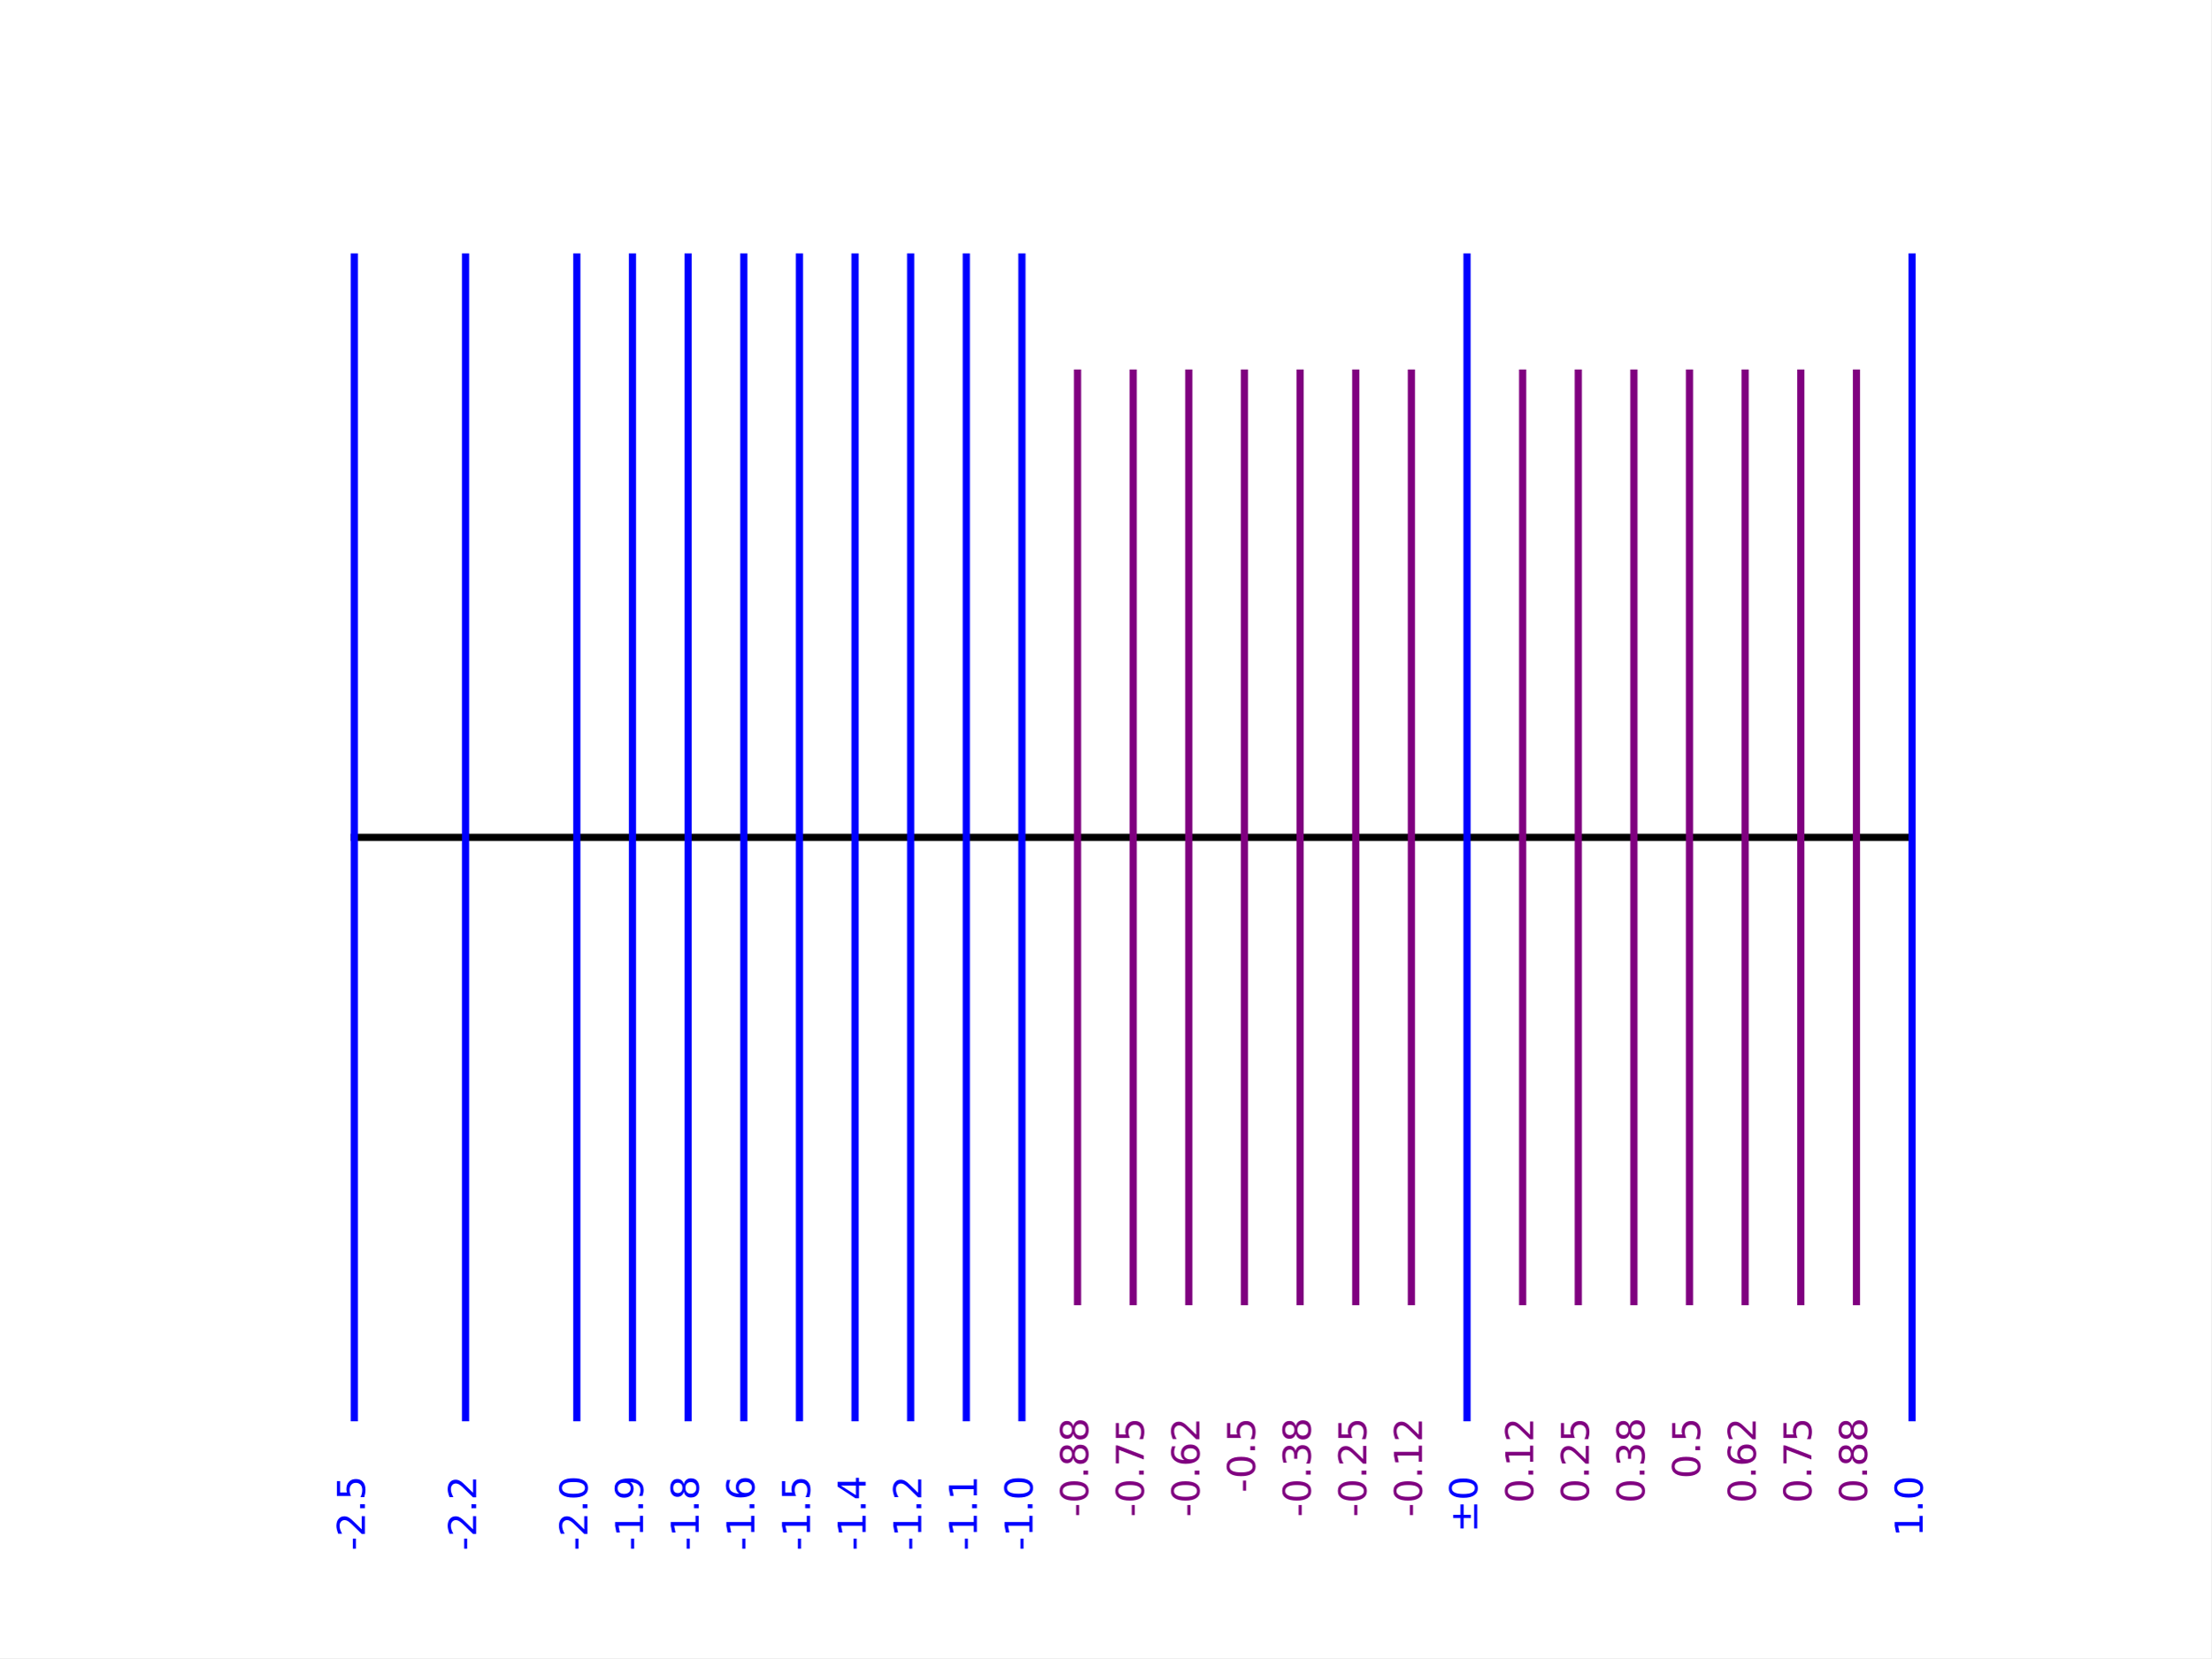
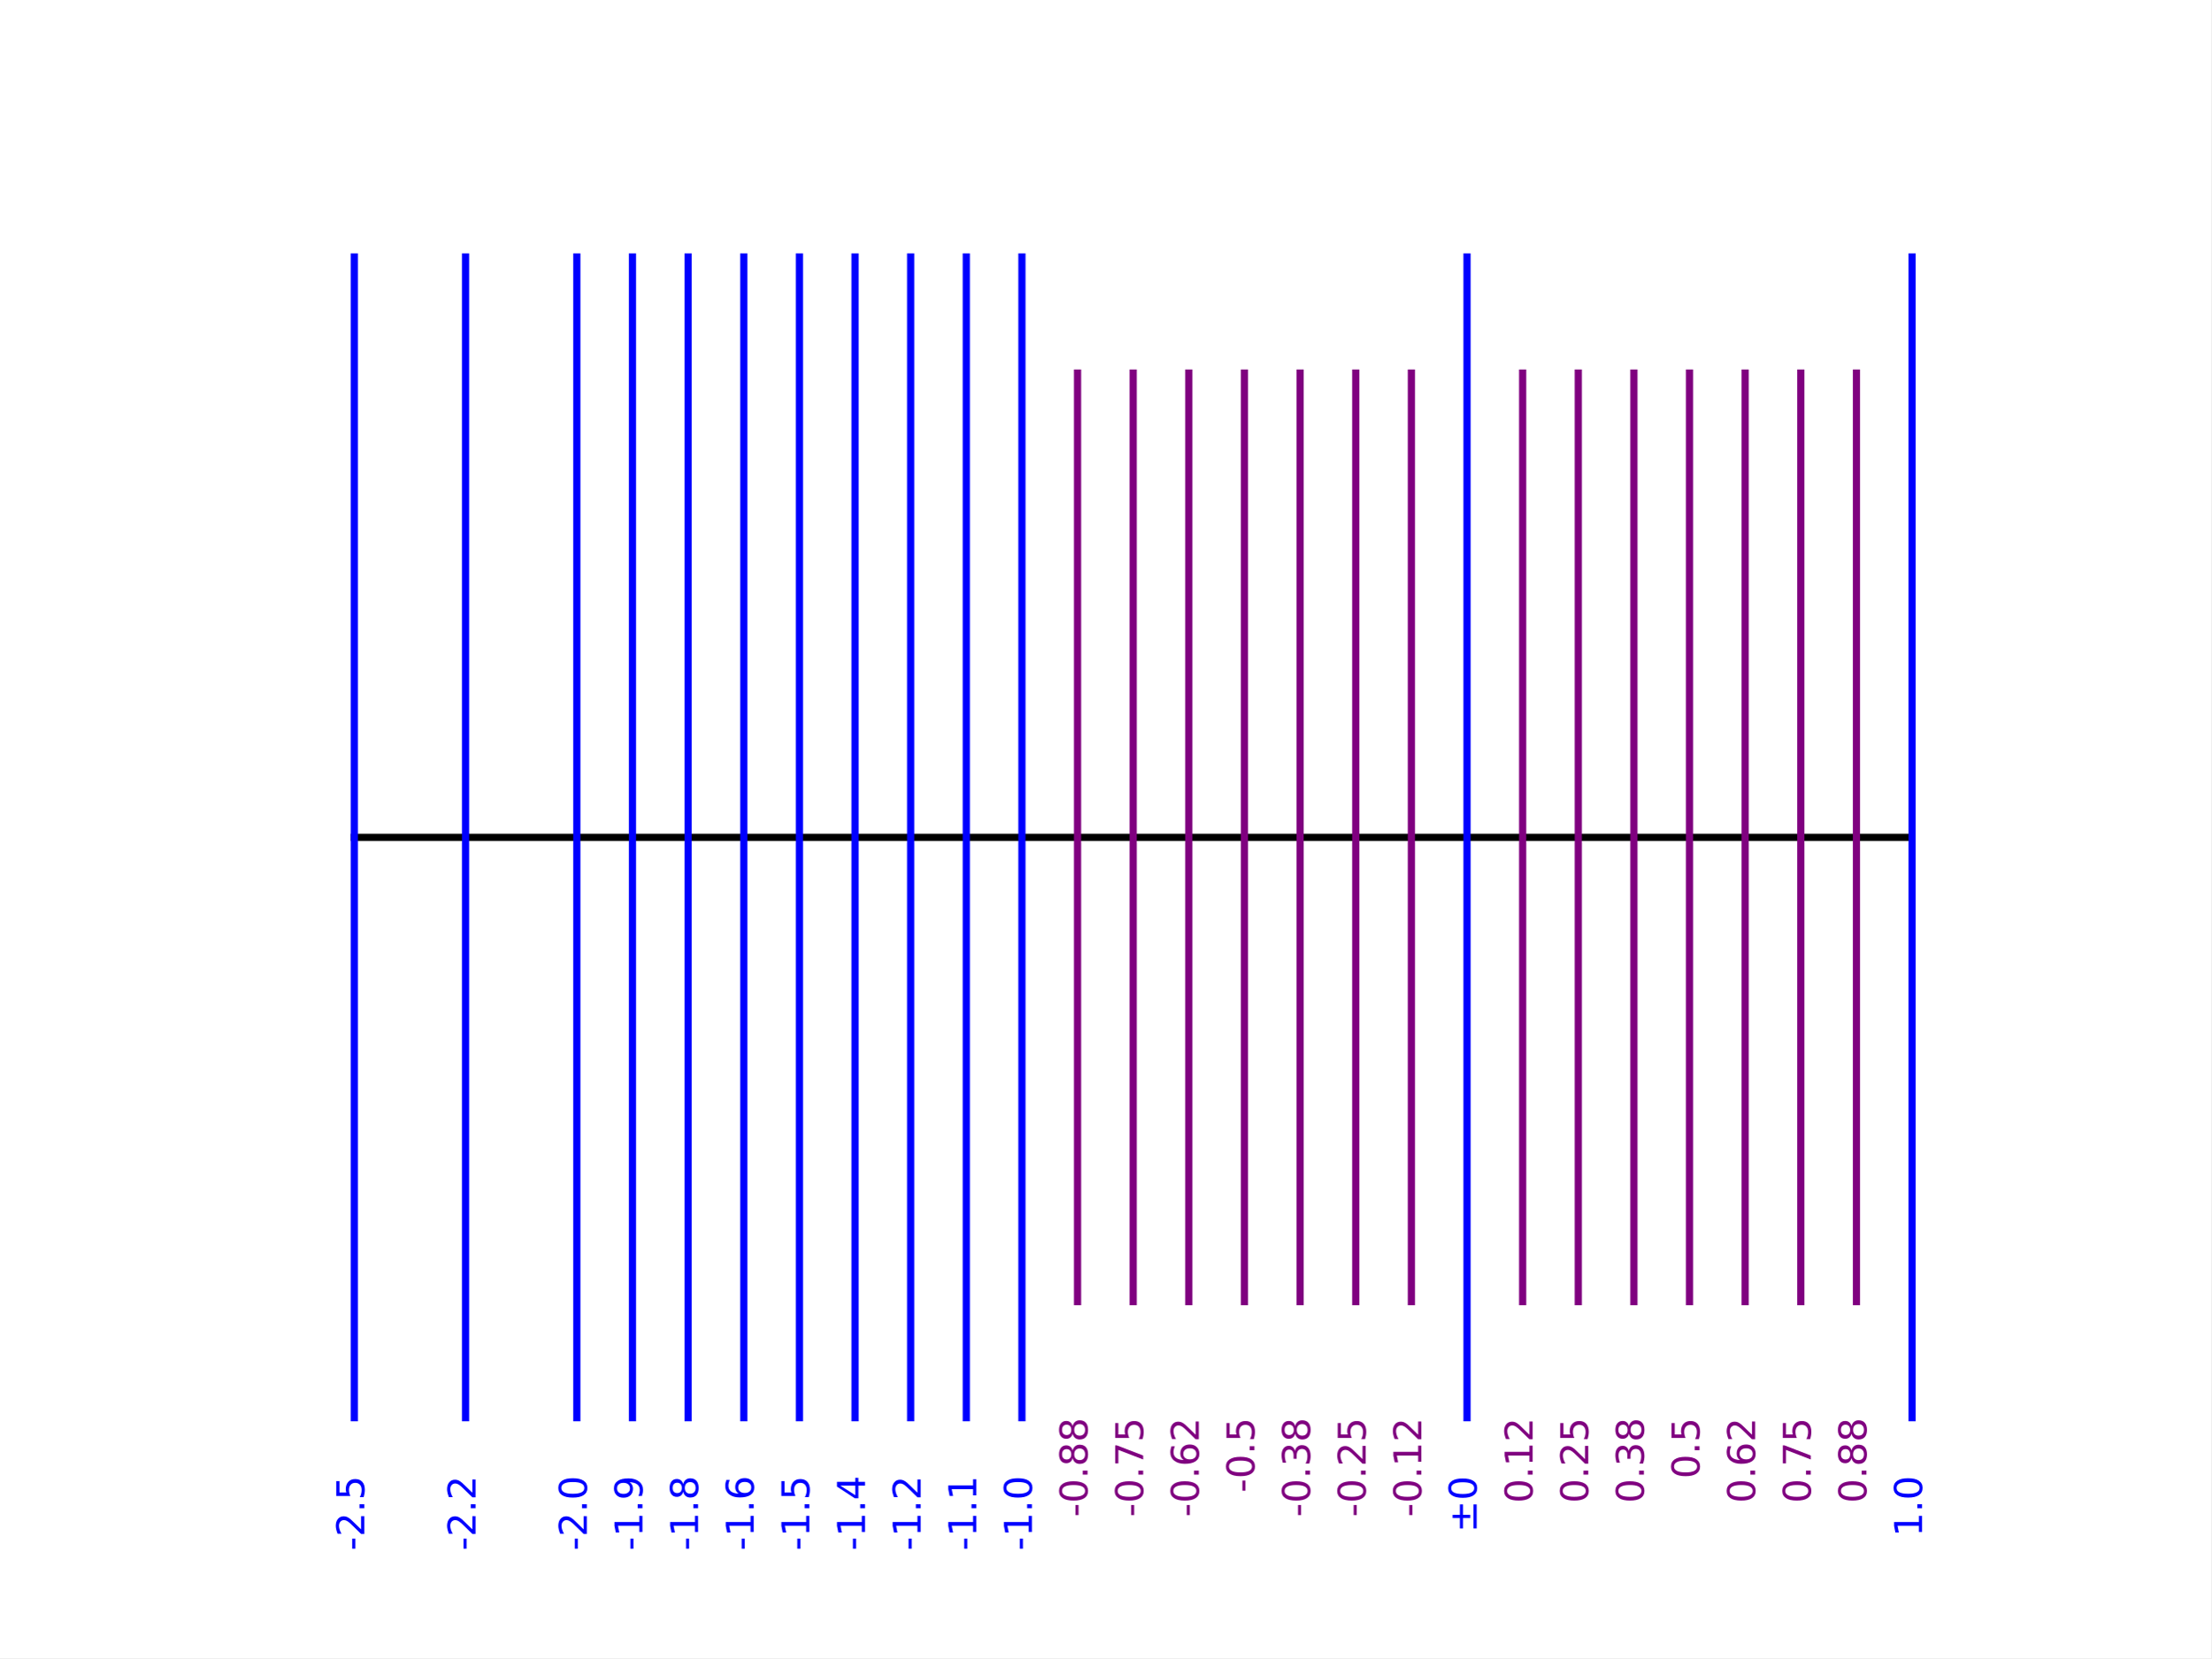
<svg xmlns="http://www.w3.org/2000/svg" xmlns:xlink="http://www.w3.org/1999/xlink" width="460.8pt" height="345.6pt" viewBox="0 0 460.8 345.6" version="1.1">
  <defs>
    <style type="text/css">*{stroke-linejoin: round; stroke-linecap: butt}</style>
  </defs>
  <g id="figure_1">
    <g id="patch_1">
      <path d="M 0 345.6  L 460.8 345.6  L 460.8 0  L 0 0  z " style="fill: #ffffff" />
    </g>
    <g id="axes_1">
      <g id="line2d_1">
-         <path d="M 73.833 174.528  L 398.487 174.528  " clip-path="url(#p5610b49d72)" style="fill: none; stroke: #000000; stroke-width: 1.5; stroke-linecap: square" />
+         <path d="M 73.833 174.528  L 398.487 174.528  " clip-path="url(#p87198b9766)" style="fill: none; stroke: #000000; stroke-width: 1.5; stroke-linecap: square" />
      </g>
      <g id="line2d_2">
-         <path d="M 73.833 295.488  L 73.833 53.568  " clip-path="url(#p5610b49d72)" style="fill: none; stroke: #0000ff; stroke-width: 1.5; stroke-linecap: square" />
+         <path d="M 73.833 295.488  L 73.833 53.568  " clip-path="url(#p87198b9766)" style="fill: none; stroke: #0000ff; stroke-width: 1.5; stroke-linecap: square" />
      </g>
      <g id="line2d_3">
-         <path d="M 97.022 295.488  L 97.022 53.568  " clip-path="url(#p5610b49d72)" style="fill: none; stroke: #0000ff; stroke-width: 1.5; stroke-linecap: square" />
+         <path d="M 97.022 295.488  L 97.022 53.568  " clip-path="url(#p87198b9766)" style="fill: none; stroke: #0000ff; stroke-width: 1.5; stroke-linecap: square" />
      </g>
      <g id="line2d_4">
-         <path d="M 120.212 295.488  L 120.212 53.568  " clip-path="url(#p5610b49d72)" style="fill: none; stroke: #0000ff; stroke-width: 1.5; stroke-linecap: square" />
+         <path d="M 120.212 295.488  L 120.212 53.568  " clip-path="url(#p87198b9766)" style="fill: none; stroke: #0000ff; stroke-width: 1.5; stroke-linecap: square" />
      </g>
      <g id="line2d_5">
-         <path d="M 131.807 295.488  L 131.807 53.568  " clip-path="url(#p5610b49d72)" style="fill: none; stroke: #0000ff; stroke-width: 1.5; stroke-linecap: square" />
+         <path d="M 131.807 295.488  L 131.807 53.568  " clip-path="url(#p87198b9766)" style="fill: none; stroke: #0000ff; stroke-width: 1.5; stroke-linecap: square" />
      </g>
      <g id="line2d_6">
-         <path d="M 143.402 295.488  L 143.402 53.568  " clip-path="url(#p5610b49d72)" style="fill: none; stroke: #0000ff; stroke-width: 1.5; stroke-linecap: square" />
+         <path d="M 143.402 295.488  L 143.402 53.568  " clip-path="url(#p87198b9766)" style="fill: none; stroke: #0000ff; stroke-width: 1.5; stroke-linecap: square" />
      </g>
      <g id="line2d_7">
-         <path d="M 154.996 295.488  L 154.996 53.568  " clip-path="url(#p5610b49d72)" style="fill: none; stroke: #0000ff; stroke-width: 1.5; stroke-linecap: square" />
+         <path d="M 154.996 295.488  L 154.996 53.568  " clip-path="url(#p87198b9766)" style="fill: none; stroke: #0000ff; stroke-width: 1.5; stroke-linecap: square" />
      </g>
      <g id="line2d_8">
-         <path d="M 166.591 295.488  L 166.591 53.568  " clip-path="url(#p5610b49d72)" style="fill: none; stroke: #0000ff; stroke-width: 1.5; stroke-linecap: square" />
+         <path d="M 166.591 295.488  L 166.591 53.568  " clip-path="url(#p87198b9766)" style="fill: none; stroke: #0000ff; stroke-width: 1.5; stroke-linecap: square" />
      </g>
      <g id="line2d_9">
-         <path d="M 178.186 295.488  L 178.186 53.568  " clip-path="url(#p5610b49d72)" style="fill: none; stroke: #0000ff; stroke-width: 1.5; stroke-linecap: square" />
+         <path d="M 178.186 295.488  L 178.186 53.568  " clip-path="url(#p87198b9766)" style="fill: none; stroke: #0000ff; stroke-width: 1.5; stroke-linecap: square" />
      </g>
      <g id="line2d_10">
-         <path d="M 189.781 295.488  L 189.781 53.568  " clip-path="url(#p5610b49d72)" style="fill: none; stroke: #0000ff; stroke-width: 1.5; stroke-linecap: square" />
+         <path d="M 189.781 295.488  L 189.781 53.568  " clip-path="url(#p87198b9766)" style="fill: none; stroke: #0000ff; stroke-width: 1.5; stroke-linecap: square" />
      </g>
      <g id="line2d_11">
-         <path d="M 201.376 295.488  L 201.376 53.568  " clip-path="url(#p5610b49d72)" style="fill: none; stroke: #0000ff; stroke-width: 1.5; stroke-linecap: square" />
+         <path d="M 201.376 295.488  L 201.376 53.568  " clip-path="url(#p87198b9766)" style="fill: none; stroke: #0000ff; stroke-width: 1.5; stroke-linecap: square" />
      </g>
      <g id="line2d_12">
-         <path d="M 212.97 295.488  L 212.97 53.568  " clip-path="url(#p5610b49d72)" style="fill: none; stroke: #0000ff; stroke-width: 1.5; stroke-linecap: square" />
+         <path d="M 212.97 295.488  L 212.97 53.568  " clip-path="url(#p87198b9766)" style="fill: none; stroke: #0000ff; stroke-width: 1.5; stroke-linecap: square" />
      </g>
      <g id="line2d_13">
-         <path d="M 224.565 271.296  L 224.565 77.76  " clip-path="url(#p5610b49d72)" style="fill: none; stroke: #800080; stroke-width: 1.5; stroke-linecap: square" />
+         <path d="M 224.565 271.296  L 224.565 77.76  " clip-path="url(#p87198b9766)" style="fill: none; stroke: #800080; stroke-width: 1.5; stroke-linecap: square" />
      </g>
      <g id="line2d_14">
-         <path d="M 236.16 271.296  L 236.16 77.76  " clip-path="url(#p5610b49d72)" style="fill: none; stroke: #800080; stroke-width: 1.5; stroke-linecap: square" />
+         <path d="M 236.16 271.296  L 236.16 77.76  " clip-path="url(#p87198b9766)" style="fill: none; stroke: #800080; stroke-width: 1.5; stroke-linecap: square" />
      </g>
      <g id="line2d_15">
-         <path d="M 247.755 271.296  L 247.755 77.76  " clip-path="url(#p5610b49d72)" style="fill: none; stroke: #800080; stroke-width: 1.5; stroke-linecap: square" />
+         <path d="M 247.755 271.296  L 247.755 77.76  " clip-path="url(#p87198b9766)" style="fill: none; stroke: #800080; stroke-width: 1.5; stroke-linecap: square" />
      </g>
      <g id="line2d_16">
-         <path d="M 259.35 271.296  L 259.35 77.76  " clip-path="url(#p5610b49d72)" style="fill: none; stroke: #800080; stroke-width: 1.5; stroke-linecap: square" />
+         <path d="M 259.35 271.296  L 259.35 77.76  " clip-path="url(#p87198b9766)" style="fill: none; stroke: #800080; stroke-width: 1.5; stroke-linecap: square" />
      </g>
      <g id="line2d_17">
-         <path d="M 270.944 271.296  L 270.944 77.76  " clip-path="url(#p5610b49d72)" style="fill: none; stroke: #800080; stroke-width: 1.5; stroke-linecap: square" />
+         <path d="M 270.944 271.296  L 270.944 77.76  " clip-path="url(#p87198b9766)" style="fill: none; stroke: #800080; stroke-width: 1.5; stroke-linecap: square" />
      </g>
      <g id="line2d_18">
-         <path d="M 282.539 271.296  L 282.539 77.76  " clip-path="url(#p5610b49d72)" style="fill: none; stroke: #800080; stroke-width: 1.5; stroke-linecap: square" />
+         <path d="M 282.539 271.296  L 282.539 77.76  " clip-path="url(#p87198b9766)" style="fill: none; stroke: #800080; stroke-width: 1.5; stroke-linecap: square" />
      </g>
      <g id="line2d_19">
-         <path d="M 294.134 271.296  L 294.134 77.76  " clip-path="url(#p5610b49d72)" style="fill: none; stroke: #800080; stroke-width: 1.5; stroke-linecap: square" />
+         <path d="M 294.134 271.296  L 294.134 77.76  " clip-path="url(#p87198b9766)" style="fill: none; stroke: #800080; stroke-width: 1.5; stroke-linecap: square" />
      </g>
      <g id="line2d_20">
-         <path d="M 305.729 295.488  L 305.729 53.568  " clip-path="url(#p5610b49d72)" style="fill: none; stroke: #0000ff; stroke-width: 1.5; stroke-linecap: square" />
+         <path d="M 305.729 295.488  L 305.729 53.568  " clip-path="url(#p87198b9766)" style="fill: none; stroke: #0000ff; stroke-width: 1.5; stroke-linecap: square" />
      </g>
      <g id="line2d_21">
-         <path d="M 317.324 271.296  L 317.324 77.76  " clip-path="url(#p5610b49d72)" style="fill: none; stroke: #800080; stroke-width: 1.5; stroke-linecap: square" />
+         <path d="M 317.324 271.296  L 317.324 77.76  " clip-path="url(#p87198b9766)" style="fill: none; stroke: #800080; stroke-width: 1.5; stroke-linecap: square" />
      </g>
      <g id="line2d_22">
-         <path d="M 328.918 271.296  L 328.918 77.76  " clip-path="url(#p5610b49d72)" style="fill: none; stroke: #800080; stroke-width: 1.5; stroke-linecap: square" />
+         <path d="M 328.918 271.296  L 328.918 77.76  " clip-path="url(#p87198b9766)" style="fill: none; stroke: #800080; stroke-width: 1.5; stroke-linecap: square" />
      </g>
      <g id="line2d_23">
-         <path d="M 340.513 271.296  L 340.513 77.76  " clip-path="url(#p5610b49d72)" style="fill: none; stroke: #800080; stroke-width: 1.5; stroke-linecap: square" />
+         <path d="M 340.513 271.296  L 340.513 77.76  " clip-path="url(#p87198b9766)" style="fill: none; stroke: #800080; stroke-width: 1.5; stroke-linecap: square" />
      </g>
      <g id="line2d_24">
-         <path d="M 352.108 271.296  L 352.108 77.76  " clip-path="url(#p5610b49d72)" style="fill: none; stroke: #800080; stroke-width: 1.5; stroke-linecap: square" />
+         <path d="M 352.108 271.296  L 352.108 77.76  " clip-path="url(#p87198b9766)" style="fill: none; stroke: #800080; stroke-width: 1.5; stroke-linecap: square" />
      </g>
      <g id="line2d_25">
-         <path d="M 363.703 271.296  L 363.703 77.76  " clip-path="url(#p5610b49d72)" style="fill: none; stroke: #800080; stroke-width: 1.5; stroke-linecap: square" />
+         <path d="M 363.703 271.296  L 363.703 77.76  " clip-path="url(#p87198b9766)" style="fill: none; stroke: #800080; stroke-width: 1.5; stroke-linecap: square" />
      </g>
      <g id="line2d_26">
-         <path d="M 375.298 271.296  L 375.298 77.76  " clip-path="url(#p5610b49d72)" style="fill: none; stroke: #800080; stroke-width: 1.5; stroke-linecap: square" />
+         <path d="M 375.298 271.296  L 375.298 77.76  " clip-path="url(#p87198b9766)" style="fill: none; stroke: #800080; stroke-width: 1.5; stroke-linecap: square" />
      </g>
      <g id="line2d_27">
-         <path d="M 386.892 271.296  L 386.892 77.76  " clip-path="url(#p5610b49d72)" style="fill: none; stroke: #800080; stroke-width: 1.5; stroke-linecap: square" />
+         <path d="M 386.892 271.296  L 386.892 77.76  " clip-path="url(#p87198b9766)" style="fill: none; stroke: #800080; stroke-width: 1.5; stroke-linecap: square" />
      </g>
      <g id="line2d_28">
-         <path d="M 398.487 295.488  L 398.487 53.568  " clip-path="url(#p5610b49d72)" style="fill: none; stroke: #0000ff; stroke-width: 1.5; stroke-linecap: square" />
+         <path d="M 398.487 295.488  L 398.487 53.568  " clip-path="url(#p87198b9766)" style="fill: none; stroke: #0000ff; stroke-width: 1.5; stroke-linecap: square" />
      </g>
      <g id="text_1">
-         <g style="fill: #0000ff" transform="translate(76.04023 323.1927) rotate(-90) scale(0.08 -0.08)">
-           <defs>
-             <path id="DejaVuSans-2d" d="M 313 2009  L 1997 2009  L 1997 1497  L 313 1497  L 313 2009  z " transform="scale(0.015625)" />
-             <path id="DejaVuSans-32" d="M 1228 531  L 3431 531  L 3431 0  L 469 0  L 469 531  Q 828 903 1448 1529  Q 2069 2156 2228 2338  Q 2531 2678 2651 2914  Q 2772 3150 2772 3378  Q 2772 3750 2511 3984  Q 2250 4219 1831 4219  Q 1534 4219 1204 4116  Q 875 4013 500 3803  L 500 4441  Q 881 4594 1212 4672  Q 1544 4750 1819 4750  Q 2544 4750 2975 4387  Q 3406 4025 3406 3419  Q 3406 3131 3298 2873  Q 3191 2616 2906 2266  Q 2828 2175 2409 1742  Q 1991 1309 1228 531  z " transform="scale(0.015625)" />
-             <path id="DejaVuSans-2e" d="M 684 794  L 1344 794  L 1344 0  L 684 0  L 684 794  z " transform="scale(0.015625)" />
-             <path id="DejaVuSans-35" d="M 691 4666  L 3169 4666  L 3169 4134  L 1269 4134  L 1269 2991  Q 1406 3038 1543 3061  Q 1681 3084 1819 3084  Q 2600 3084 3056 2656  Q 3513 2228 3513 1497  Q 3513 744 3044 326  Q 2575 -91 1722 -91  Q 1428 -91 1123 -41  Q 819 9 494 109  L 494 744  Q 775 591 1075 516  Q 1375 441 1709 441  Q 2250 441 2565 725  Q 2881 1009 2881 1497  Q 2881 1984 2565 2268  Q 2250 2553 1709 2553  Q 1456 2553 1204 2497  Q 953 2441 691 2322  L 691 4666  z " transform="scale(0.015625)" />
-           </defs>
-           <use xlink:href="#DejaVuSans-2d" />
-           <use xlink:href="#DejaVuSans-32" transform="translate(36.08398 0)" />
-           <use xlink:href="#DejaVuSans-2e" transform="translate(99.70703 0)" />
-           <use xlink:href="#DejaVuSans-35" transform="translate(131.4941 0)" />
+         <g style="fill: #0000ff" transform="translate(75.91085 323.1927) rotate(-90) scale(0.08 -0.08)">
+           <defs>
+             <path id="DejaVuSans-10" d="M 313 2009  L 1997 2009  L 1997 1497  L 313 1497  L 313 2009  z " transform="scale(0.015625)" />
+             <path id="DejaVuSans-15" d="M 1228 531  L 3431 531  L 3431 0  L 469 0  L 469 531  Q 828 903 1448 1529  Q 2069 2156 2228 2338  Q 2531 2678 2651 2914  Q 2772 3150 2772 3378  Q 2772 3750 2511 3984  Q 2250 4219 1831 4219  Q 1534 4219 1204 4116  Q 875 4013 500 3803  L 500 4441  Q 881 4594 1212 4672  Q 1544 4750 1819 4750  Q 2544 4750 2975 4387  Q 3406 4025 3406 3419  Q 3406 3131 3298 2873  Q 3191 2616 2906 2266  Q 2828 2175 2409 1742  Q 1991 1309 1228 531  z " transform="scale(0.015625)" />
+             <path id="DejaVuSans-11" d="M 684 794  L 1344 794  L 1344 0  L 684 0  L 684 794  z " transform="scale(0.015625)" />
+             <path id="DejaVuSans-18" d="M 691 4666  L 3169 4666  L 3169 4134  L 1269 4134  L 1269 2991  Q 1406 3038 1543 3061  Q 1681 3084 1819 3084  Q 2600 3084 3056 2656  Q 3513 2228 3513 1497  Q 3513 744 3044 326  Q 2575 -91 1722 -91  Q 1428 -91 1123 -41  Q 819 9 494 109  L 494 744  Q 775 591 1075 516  Q 1375 441 1709 441  Q 2250 441 2565 725  Q 2881 1009 2881 1497  Q 2881 1984 2565 2268  Q 2250 2553 1709 2553  Q 1456 2553 1204 2497  Q 953 2441 691 2322  L 691 4666  z " transform="scale(0.015625)" />
+           </defs>
+           <use xlink:href="#DejaVuSans-10" />
+           <use xlink:href="#DejaVuSans-15" transform="translate(36.07812 0)" />
+           <use xlink:href="#DejaVuSans-11" transform="translate(99.70312 0)" />
+           <use xlink:href="#DejaVuSans-18" transform="translate(131.4844 0)" />
        </g>
      </g>
      <g id="text_2">
-         <g style="fill: #0000ff" transform="translate(99.22984 323.1927) rotate(-90) scale(0.08 -0.08)">
-           <use xlink:href="#DejaVuSans-2d" />
-           <use xlink:href="#DejaVuSans-32" transform="translate(36.08398 0)" />
-           <use xlink:href="#DejaVuSans-2e" transform="translate(99.70703 0)" />
-           <use xlink:href="#DejaVuSans-32" transform="translate(131.4941 0)" />
+         <g style="fill: #0000ff" transform="translate(99.10046 323.1927) rotate(-90) scale(0.08 -0.08)">
+           <use xlink:href="#DejaVuSans-10" />
+           <use xlink:href="#DejaVuSans-15" transform="translate(36.07812 0)" />
+           <use xlink:href="#DejaVuSans-11" transform="translate(99.70312 0)" />
+           <use xlink:href="#DejaVuSans-15" transform="translate(131.4844 0)" />
        </g>
      </g>
      <g id="text_3">
-         <g style="fill: #0000ff" transform="translate(122.4194 323.1927) rotate(-90) scale(0.08 -0.08)">
-           <defs>
-             <path id="DejaVuSans-30" d="M 2034 4250  Q 1547 4250 1301 3770  Q 1056 3291 1056 2328  Q 1056 1369 1301 889  Q 1547 409 2034 409  Q 2525 409 2770 889  Q 3016 1369 3016 2328  Q 3016 3291 2770 3770  Q 2525 4250 2034 4250  z M 2034 4750  Q 2819 4750 3233 4129  Q 3647 3509 3647 2328  Q 3647 1150 3233 529  Q 2819 -91 2034 -91  Q 1250 -91 836 529  Q 422 1150 422 2328  Q 422 3509 836 4129  Q 1250 4750 2034 4750  z " transform="scale(0.015625)" />
-           </defs>
-           <use xlink:href="#DejaVuSans-2d" />
-           <use xlink:href="#DejaVuSans-32" transform="translate(36.08398 0)" />
-           <use xlink:href="#DejaVuSans-2e" transform="translate(99.70703 0)" />
-           <use xlink:href="#DejaVuSans-30" transform="translate(131.4941 0)" />
+         <g style="fill: #0000ff" transform="translate(122.2901 323.1927) rotate(-90) scale(0.08 -0.08)">
+           <defs>
+             <path id="DejaVuSans-13" d="M 2034 4250  Q 1547 4250 1301 3770  Q 1056 3291 1056 2328  Q 1056 1369 1301 889  Q 1547 409 2034 409  Q 2525 409 2770 889  Q 3016 1369 3016 2328  Q 3016 3291 2770 3770  Q 2525 4250 2034 4250  z M 2034 4750  Q 2819 4750 3233 4129  Q 3647 3509 3647 2328  Q 3647 1150 3233 529  Q 2819 -91 2034 -91  Q 1250 -91 836 529  Q 422 1150 422 2328  Q 422 3509 836 4129  Q 1250 4750 2034 4750  z " transform="scale(0.015625)" />
+           </defs>
+           <use xlink:href="#DejaVuSans-10" />
+           <use xlink:href="#DejaVuSans-15" transform="translate(36.07812 0)" />
+           <use xlink:href="#DejaVuSans-11" transform="translate(99.70312 0)" />
+           <use xlink:href="#DejaVuSans-13" transform="translate(131.4844 0)" />
        </g>
      </g>
      <g id="text_4">
-         <g style="fill: #0000ff" transform="translate(134.0143 323.1927) rotate(-90) scale(0.08 -0.08)">
-           <defs>
-             <path id="DejaVuSans-31" d="M 794 531  L 1825 531  L 1825 4091  L 703 3866  L 703 4441  L 1819 4666  L 2450 4666  L 2450 531  L 3481 531  L 3481 0  L 794 0  L 794 531  z " transform="scale(0.015625)" />
-             <path id="DejaVuSans-39" d="M 703 97  L 703 672  Q 941 559 1184 500  Q 1428 441 1663 441  Q 2288 441 2617 861  Q 2947 1281 2994 2138  Q 2813 1869 2534 1725  Q 2256 1581 1919 1581  Q 1219 1581 811 2004  Q 403 2428 403 3163  Q 403 3881 828 4315  Q 1253 4750 1959 4750  Q 2769 4750 3195 4129  Q 3622 3509 3622 2328  Q 3622 1225 3098 567  Q 2575 -91 1691 -91  Q 1453 -91 1209 -44  Q 966 3 703 97  z M 1959 2075  Q 2384 2075 2632 2365  Q 2881 2656 2881 3163  Q 2881 3666 2632 3958  Q 2384 4250 1959 4250  Q 1534 4250 1286 3958  Q 1038 3666 1038 3163  Q 1038 2656 1286 2365  Q 1534 2075 1959 2075  z " transform="scale(0.015625)" />
-           </defs>
-           <use xlink:href="#DejaVuSans-2d" />
-           <use xlink:href="#DejaVuSans-31" transform="translate(36.08398 0)" />
-           <use xlink:href="#DejaVuSans-2e" transform="translate(99.70703 0)" />
-           <use xlink:href="#DejaVuSans-39" transform="translate(131.4941 0)" />
+         <g style="fill: #0000ff" transform="translate(133.8849 323.1927) rotate(-90) scale(0.08 -0.08)">
+           <defs>
+             <path id="DejaVuSans-14" d="M 794 531  L 1825 531  L 1825 4091  L 703 3866  L 703 4441  L 1819 4666  L 2450 4666  L 2450 531  L 3481 531  L 3481 0  L 794 0  L 794 531  z " transform="scale(0.015625)" />
+             <path id="DejaVuSans-1c" d="M 703 97  L 703 672  Q 941 559 1184 500  Q 1428 441 1663 441  Q 2288 441 2617 861  Q 2947 1281 2994 2138  Q 2813 1869 2534 1725  Q 2256 1581 1919 1581  Q 1219 1581 811 2004  Q 403 2428 403 3163  Q 403 3881 828 4315  Q 1253 4750 1959 4750  Q 2769 4750 3195 4129  Q 3622 3509 3622 2328  Q 3622 1225 3098 567  Q 2575 -91 1691 -91  Q 1453 -91 1209 -44  Q 966 3 703 97  z M 1959 2075  Q 2384 2075 2632 2365  Q 2881 2656 2881 3163  Q 2881 3666 2632 3958  Q 2384 4250 1959 4250  Q 1534 4250 1286 3958  Q 1038 3666 1038 3163  Q 1038 2656 1286 2365  Q 1534 2075 1959 2075  z " transform="scale(0.015625)" />
+           </defs>
+           <use xlink:href="#DejaVuSans-10" />
+           <use xlink:href="#DejaVuSans-14" transform="translate(36.07812 0)" />
+           <use xlink:href="#DejaVuSans-11" transform="translate(99.70312 0)" />
+           <use xlink:href="#DejaVuSans-1c" transform="translate(131.4844 0)" />
        </g>
      </g>
      <g id="text_5">
-         <g style="fill: #0000ff" transform="translate(145.6091 323.1927) rotate(-90) scale(0.08 -0.08)">
-           <defs>
-             <path id="DejaVuSans-38" d="M 2034 2216  Q 1584 2216 1326 1975  Q 1069 1734 1069 1313  Q 1069 891 1326 650  Q 1584 409 2034 409  Q 2484 409 2743 651  Q 3003 894 3003 1313  Q 3003 1734 2745 1975  Q 2488 2216 2034 2216  z M 1403 2484  Q 997 2584 770 2862  Q 544 3141 544 3541  Q 544 4100 942 4425  Q 1341 4750 2034 4750  Q 2731 4750 3128 4425  Q 3525 4100 3525 3541  Q 3525 3141 3298 2862  Q 3072 2584 2669 2484  Q 3125 2378 3379 2068  Q 3634 1759 3634 1313  Q 3634 634 3220 271  Q 2806 -91 2034 -91  Q 1263 -91 848 271  Q 434 634 434 1313  Q 434 1759 690 2068  Q 947 2378 1403 2484  z M 1172 3481  Q 1172 3119 1398 2916  Q 1625 2713 2034 2713  Q 2441 2713 2670 2916  Q 2900 3119 2900 3481  Q 2900 3844 2670 4047  Q 2441 4250 2034 4250  Q 1625 4250 1398 4047  Q 1172 3844 1172 3481  z " transform="scale(0.015625)" />
-           </defs>
-           <use xlink:href="#DejaVuSans-2d" />
-           <use xlink:href="#DejaVuSans-31" transform="translate(36.08398 0)" />
-           <use xlink:href="#DejaVuSans-2e" transform="translate(99.70703 0)" />
-           <use xlink:href="#DejaVuSans-38" transform="translate(131.4941 0)" />
+         <g style="fill: #0000ff" transform="translate(145.4797 323.1927) rotate(-90) scale(0.08 -0.08)">
+           <defs>
+             <path id="DejaVuSans-1b" d="M 2034 2216  Q 1584 2216 1326 1975  Q 1069 1734 1069 1313  Q 1069 891 1326 650  Q 1584 409 2034 409  Q 2484 409 2743 651  Q 3003 894 3003 1313  Q 3003 1734 2745 1975  Q 2488 2216 2034 2216  z M 1403 2484  Q 997 2584 770 2862  Q 544 3141 544 3541  Q 544 4100 942 4425  Q 1341 4750 2034 4750  Q 2731 4750 3128 4425  Q 3525 4100 3525 3541  Q 3525 3141 3298 2862  Q 3072 2584 2669 2484  Q 3125 2378 3379 2068  Q 3634 1759 3634 1313  Q 3634 634 3220 271  Q 2806 -91 2034 -91  Q 1263 -91 848 271  Q 434 634 434 1313  Q 434 1759 690 2068  Q 947 2378 1403 2484  z M 1172 3481  Q 1172 3119 1398 2916  Q 1625 2713 2034 2713  Q 2441 2713 2670 2916  Q 2900 3119 2900 3481  Q 2900 3844 2670 4047  Q 2441 4250 2034 4250  Q 1625 4250 1398 4047  Q 1172 3844 1172 3481  z " transform="scale(0.015625)" />
+           </defs>
+           <use xlink:href="#DejaVuSans-10" />
+           <use xlink:href="#DejaVuSans-14" transform="translate(36.07812 0)" />
+           <use xlink:href="#DejaVuSans-11" transform="translate(99.70312 0)" />
+           <use xlink:href="#DejaVuSans-1b" transform="translate(131.4844 0)" />
        </g>
      </g>
      <g id="text_6">
-         <g style="fill: #0000ff" transform="translate(157.2039 323.1927) rotate(-90) scale(0.08 -0.08)">
-           <defs>
-             <path id="DejaVuSans-36" d="M 2113 2584  Q 1688 2584 1439 2293  Q 1191 2003 1191 1497  Q 1191 994 1439 701  Q 1688 409 2113 409  Q 2538 409 2786 701  Q 3034 994 3034 1497  Q 3034 2003 2786 2293  Q 2538 2584 2113 2584  z M 3366 4563  L 3366 3988  Q 3128 4100 2886 4159  Q 2644 4219 2406 4219  Q 1781 4219 1451 3797  Q 1122 3375 1075 2522  Q 1259 2794 1537 2939  Q 1816 3084 2150 3084  Q 2853 3084 3261 2657  Q 3669 2231 3669 1497  Q 3669 778 3244 343  Q 2819 -91 2113 -91  Q 1303 -91 875 529  Q 447 1150 447 2328  Q 447 3434 972 4092  Q 1497 4750 2381 4750  Q 2619 4750 2861 4703  Q 3103 4656 3366 4563  z " transform="scale(0.015625)" />
-           </defs>
-           <use xlink:href="#DejaVuSans-2d" />
-           <use xlink:href="#DejaVuSans-31" transform="translate(36.08398 0)" />
-           <use xlink:href="#DejaVuSans-2e" transform="translate(99.70703 0)" />
-           <use xlink:href="#DejaVuSans-36" transform="translate(131.4941 0)" />
+         <g style="fill: #0000ff" transform="translate(157.0745 323.1927) rotate(-90) scale(0.08 -0.08)">
+           <defs>
+             <path id="DejaVuSans-19" d="M 2113 2584  Q 1688 2584 1439 2293  Q 1191 2003 1191 1497  Q 1191 994 1439 701  Q 1688 409 2113 409  Q 2538 409 2786 701  Q 3034 994 3034 1497  Q 3034 2003 2786 2293  Q 2538 2584 2113 2584  z M 3366 4563  L 3366 3988  Q 3128 4100 2886 4159  Q 2644 4219 2406 4219  Q 1781 4219 1451 3797  Q 1122 3375 1075 2522  Q 1259 2794 1537 2939  Q 1816 3084 2150 3084  Q 2853 3084 3261 2657  Q 3669 2231 3669 1497  Q 3669 778 3244 343  Q 2819 -91 2113 -91  Q 1303 -91 875 529  Q 447 1150 447 2328  Q 447 3434 972 4092  Q 1497 4750 2381 4750  Q 2619 4750 2861 4703  Q 3103 4656 3366 4563  z " transform="scale(0.015625)" />
+           </defs>
+           <use xlink:href="#DejaVuSans-10" />
+           <use xlink:href="#DejaVuSans-14" transform="translate(36.07812 0)" />
+           <use xlink:href="#DejaVuSans-11" transform="translate(99.70312 0)" />
+           <use xlink:href="#DejaVuSans-19" transform="translate(131.4844 0)" />
        </g>
      </g>
      <g id="text_7">
-         <g style="fill: #0000ff" transform="translate(168.7987 323.1927) rotate(-90) scale(0.08 -0.08)">
-           <use xlink:href="#DejaVuSans-2d" />
-           <use xlink:href="#DejaVuSans-31" transform="translate(36.08398 0)" />
-           <use xlink:href="#DejaVuSans-2e" transform="translate(99.70703 0)" />
-           <use xlink:href="#DejaVuSans-35" transform="translate(131.4941 0)" />
+         <g style="fill: #0000ff" transform="translate(168.6693 323.1927) rotate(-90) scale(0.08 -0.08)">
+           <use xlink:href="#DejaVuSans-10" />
+           <use xlink:href="#DejaVuSans-14" transform="translate(36.07812 0)" />
+           <use xlink:href="#DejaVuSans-11" transform="translate(99.70312 0)" />
+           <use xlink:href="#DejaVuSans-18" transform="translate(131.4844 0)" />
        </g>
      </g>
      <g id="text_8">
-         <g style="fill: #0000ff" transform="translate(180.3935 323.1927) rotate(-90) scale(0.08 -0.08)">
-           <defs>
-             <path id="DejaVuSans-34" d="M 2419 4116  L 825 1625  L 2419 1625  L 2419 4116  z M 2253 4666  L 3047 4666  L 3047 1625  L 3713 1625  L 3713 1100  L 3047 1100  L 3047 0  L 2419 0  L 2419 1100  L 313 1100  L 313 1709  L 2253 4666  z " transform="scale(0.015625)" />
-           </defs>
-           <use xlink:href="#DejaVuSans-2d" />
-           <use xlink:href="#DejaVuSans-31" transform="translate(36.08398 0)" />
-           <use xlink:href="#DejaVuSans-2e" transform="translate(99.70703 0)" />
-           <use xlink:href="#DejaVuSans-34" transform="translate(131.4941 0)" />
+         <g style="fill: #0000ff" transform="translate(180.2641 323.1927) rotate(-90) scale(0.08 -0.08)">
+           <defs>
+             <path id="DejaVuSans-17" d="M 2419 4116  L 825 1625  L 2419 1625  L 2419 4116  z M 2253 4666  L 3047 4666  L 3047 1625  L 3713 1625  L 3713 1100  L 3047 1100  L 3047 0  L 2419 0  L 2419 1100  L 313 1100  L 313 1709  L 2253 4666  z " transform="scale(0.015625)" />
+           </defs>
+           <use xlink:href="#DejaVuSans-10" />
+           <use xlink:href="#DejaVuSans-14" transform="translate(36.07812 0)" />
+           <use xlink:href="#DejaVuSans-11" transform="translate(99.70312 0)" />
+           <use xlink:href="#DejaVuSans-17" transform="translate(131.4844 0)" />
        </g>
      </g>
      <g id="text_9">
-         <g style="fill: #0000ff" transform="translate(191.9883 323.1927) rotate(-90) scale(0.08 -0.08)">
-           <use xlink:href="#DejaVuSans-2d" />
-           <use xlink:href="#DejaVuSans-31" transform="translate(36.08398 0)" />
-           <use xlink:href="#DejaVuSans-2e" transform="translate(99.70703 0)" />
-           <use xlink:href="#DejaVuSans-32" transform="translate(131.4941 0)" />
+         <g style="fill: #0000ff" transform="translate(191.8589 323.1927) rotate(-90) scale(0.08 -0.08)">
+           <use xlink:href="#DejaVuSans-10" />
+           <use xlink:href="#DejaVuSans-14" transform="translate(36.07812 0)" />
+           <use xlink:href="#DejaVuSans-11" transform="translate(99.70312 0)" />
+           <use xlink:href="#DejaVuSans-15" transform="translate(131.4844 0)" />
        </g>
      </g>
      <g id="text_10">
-         <g style="fill: #0000ff" transform="translate(203.5831 323.1927) rotate(-90) scale(0.08 -0.08)">
-           <use xlink:href="#DejaVuSans-2d" />
-           <use xlink:href="#DejaVuSans-31" transform="translate(36.08398 0)" />
-           <use xlink:href="#DejaVuSans-2e" transform="translate(99.70703 0)" />
-           <use xlink:href="#DejaVuSans-31" transform="translate(131.4941 0)" />
+         <g style="fill: #0000ff" transform="translate(203.4537 323.1927) rotate(-90) scale(0.08 -0.08)">
+           <use xlink:href="#DejaVuSans-10" />
+           <use xlink:href="#DejaVuSans-14" transform="translate(36.07812 0)" />
+           <use xlink:href="#DejaVuSans-11" transform="translate(99.70312 0)" />
+           <use xlink:href="#DejaVuSans-14" transform="translate(131.4844 0)" />
        </g>
      </g>
      <g id="text_11">
-         <g style="fill: #0000ff" transform="translate(215.1779 323.1927) rotate(-90) scale(0.08 -0.08)">
-           <use xlink:href="#DejaVuSans-2d" />
-           <use xlink:href="#DejaVuSans-31" transform="translate(36.08398 0)" />
-           <use xlink:href="#DejaVuSans-2e" transform="translate(99.70703 0)" />
-           <use xlink:href="#DejaVuSans-30" transform="translate(131.4941 0)" />
+         <g style="fill: #0000ff" transform="translate(215.0485 323.1927) rotate(-90) scale(0.08 -0.08)">
+           <use xlink:href="#DejaVuSans-10" />
+           <use xlink:href="#DejaVuSans-14" transform="translate(36.07812 0)" />
+           <use xlink:href="#DejaVuSans-11" transform="translate(99.70312 0)" />
+           <use xlink:href="#DejaVuSans-13" transform="translate(131.4844 0)" />
        </g>
      </g>
      <g id="text_12">
-         <g style="fill: #800080" transform="translate(226.7727 316.1868) rotate(-90) scale(0.08 -0.08)">
-           <use xlink:href="#DejaVuSans-2d" />
-           <use xlink:href="#DejaVuSans-30" transform="translate(36.08398 0)" />
-           <use xlink:href="#DejaVuSans-2e" transform="translate(99.70703 0)" />
-           <use xlink:href="#DejaVuSans-38" transform="translate(131.4941 0)" />
-           <use xlink:href="#DejaVuSans-38" transform="translate(195.1172 0)" />
+         <g style="fill: #800080" transform="translate(226.6433 316.1868) rotate(-90) scale(0.08 -0.08)">
+           <use xlink:href="#DejaVuSans-10" />
+           <use xlink:href="#DejaVuSans-13" transform="translate(36.07812 0)" />
+           <use xlink:href="#DejaVuSans-11" transform="translate(99.70312 0)" />
+           <use xlink:href="#DejaVuSans-1b" transform="translate(131.4844 0)" />
+           <use xlink:href="#DejaVuSans-1b" transform="translate(195.1094 0)" />
        </g>
      </g>
      <g id="text_13">
-         <g style="fill: #800080" transform="translate(238.3675 316.1868) rotate(-90) scale(0.08 -0.08)">
-           <defs>
-             <path id="DejaVuSans-37" d="M 525 4666  L 3525 4666  L 3525 4397  L 1831 0  L 1172 0  L 2766 4134  L 525 4134  L 525 4666  z " transform="scale(0.015625)" />
-           </defs>
-           <use xlink:href="#DejaVuSans-2d" />
-           <use xlink:href="#DejaVuSans-30" transform="translate(36.08398 0)" />
-           <use xlink:href="#DejaVuSans-2e" transform="translate(99.70703 0)" />
-           <use xlink:href="#DejaVuSans-37" transform="translate(131.4941 0)" />
-           <use xlink:href="#DejaVuSans-35" transform="translate(195.1172 0)" />
+         <g style="fill: #800080" transform="translate(238.2381 316.1868) rotate(-90) scale(0.08 -0.08)">
+           <defs>
+             <path id="DejaVuSans-1a" d="M 525 4666  L 3525 4666  L 3525 4397  L 1831 0  L 1172 0  L 2766 4134  L 525 4134  L 525 4666  z " transform="scale(0.015625)" />
+           </defs>
+           <use xlink:href="#DejaVuSans-10" />
+           <use xlink:href="#DejaVuSans-13" transform="translate(36.07812 0)" />
+           <use xlink:href="#DejaVuSans-11" transform="translate(99.70312 0)" />
+           <use xlink:href="#DejaVuSans-1a" transform="translate(131.4844 0)" />
+           <use xlink:href="#DejaVuSans-18" transform="translate(195.1094 0)" />
        </g>
      </g>
      <g id="text_14">
-         <g style="fill: #800080" transform="translate(249.9623 316.1868) rotate(-90) scale(0.08 -0.08)">
-           <use xlink:href="#DejaVuSans-2d" />
-           <use xlink:href="#DejaVuSans-30" transform="translate(36.08398 0)" />
-           <use xlink:href="#DejaVuSans-2e" transform="translate(99.70703 0)" />
-           <use xlink:href="#DejaVuSans-36" transform="translate(131.4941 0)" />
-           <use xlink:href="#DejaVuSans-32" transform="translate(195.1172 0)" />
+         <g style="fill: #800080" transform="translate(249.8329 316.1868) rotate(-90) scale(0.08 -0.08)">
+           <use xlink:href="#DejaVuSans-10" />
+           <use xlink:href="#DejaVuSans-13" transform="translate(36.07812 0)" />
+           <use xlink:href="#DejaVuSans-11" transform="translate(99.70312 0)" />
+           <use xlink:href="#DejaVuSans-19" transform="translate(131.4844 0)" />
+           <use xlink:href="#DejaVuSans-15" transform="translate(195.1094 0)" />
        </g>
      </g>
      <g id="text_15">
-         <g style="fill: #800080" transform="translate(261.5571 311.0967) rotate(-90) scale(0.08 -0.08)">
-           <use xlink:href="#DejaVuSans-2d" />
-           <use xlink:href="#DejaVuSans-30" transform="translate(36.08398 0)" />
-           <use xlink:href="#DejaVuSans-2e" transform="translate(99.70703 0)" />
-           <use xlink:href="#DejaVuSans-35" transform="translate(131.4941 0)" />
+         <g style="fill: #800080" transform="translate(261.4277 311.0967) rotate(-90) scale(0.08 -0.08)">
+           <use xlink:href="#DejaVuSans-10" />
+           <use xlink:href="#DejaVuSans-13" transform="translate(36.07812 0)" />
+           <use xlink:href="#DejaVuSans-11" transform="translate(99.70312 0)" />
+           <use xlink:href="#DejaVuSans-18" transform="translate(131.4844 0)" />
        </g>
      </g>
      <g id="text_16">
-         <g style="fill: #800080" transform="translate(273.1519 316.1868) rotate(-90) scale(0.08 -0.08)">
-           <defs>
-             <path id="DejaVuSans-33" d="M 2597 2516  Q 3050 2419 3304 2112  Q 3559 1806 3559 1356  Q 3559 666 3084 287  Q 2609 -91 1734 -91  Q 1441 -91 1130 -33  Q 819 25 488 141  L 488 750  Q 750 597 1062 519  Q 1375 441 1716 441  Q 2309 441 2620 675  Q 2931 909 2931 1356  Q 2931 1769 2642 2001  Q 2353 2234 1838 2234  L 1294 2234  L 1294 2753  L 1863 2753  Q 2328 2753 2575 2939  Q 2822 3125 2822 3475  Q 2822 3834 2567 4026  Q 2313 4219 1838 4219  Q 1578 4219 1281 4162  Q 984 4106 628 3988  L 628 4550  Q 988 4650 1302 4700  Q 1616 4750 1894 4750  Q 2613 4750 3031 4423  Q 3450 4097 3450 3541  Q 3450 3153 3228 2886  Q 3006 2619 2597 2516  z " transform="scale(0.015625)" />
-           </defs>
-           <use xlink:href="#DejaVuSans-2d" />
-           <use xlink:href="#DejaVuSans-30" transform="translate(36.08398 0)" />
-           <use xlink:href="#DejaVuSans-2e" transform="translate(99.70703 0)" />
-           <use xlink:href="#DejaVuSans-33" transform="translate(131.4941 0)" />
-           <use xlink:href="#DejaVuSans-38" transform="translate(195.1172 0)" />
+         <g style="fill: #800080" transform="translate(273.0225 316.1868) rotate(-90) scale(0.08 -0.08)">
+           <defs>
+             <path id="DejaVuSans-16" d="M 2597 2516  Q 3050 2419 3304 2112  Q 3559 1806 3559 1356  Q 3559 666 3084 287  Q 2609 -91 1734 -91  Q 1441 -91 1130 -33  Q 819 25 488 141  L 488 750  Q 750 597 1062 519  Q 1375 441 1716 441  Q 2309 441 2620 675  Q 2931 909 2931 1356  Q 2931 1769 2642 2001  Q 2353 2234 1838 2234  L 1294 2234  L 1294 2753  L 1863 2753  Q 2328 2753 2575 2939  Q 2822 3125 2822 3475  Q 2822 3834 2567 4026  Q 2313 4219 1838 4219  Q 1578 4219 1281 4162  Q 984 4106 628 3988  L 628 4550  Q 988 4650 1302 4700  Q 1616 4750 1894 4750  Q 2613 4750 3031 4423  Q 3450 4097 3450 3541  Q 3450 3153 3228 2886  Q 3006 2619 2597 2516  z " transform="scale(0.015625)" />
+           </defs>
+           <use xlink:href="#DejaVuSans-10" />
+           <use xlink:href="#DejaVuSans-13" transform="translate(36.07812 0)" />
+           <use xlink:href="#DejaVuSans-11" transform="translate(99.70312 0)" />
+           <use xlink:href="#DejaVuSans-16" transform="translate(131.4844 0)" />
+           <use xlink:href="#DejaVuSans-1b" transform="translate(195.1094 0)" />
        </g>
      </g>
      <g id="text_17">
-         <g style="fill: #800080" transform="translate(284.7467 316.1868) rotate(-90) scale(0.08 -0.08)">
-           <use xlink:href="#DejaVuSans-2d" />
-           <use xlink:href="#DejaVuSans-30" transform="translate(36.08398 0)" />
-           <use xlink:href="#DejaVuSans-2e" transform="translate(99.70703 0)" />
-           <use xlink:href="#DejaVuSans-32" transform="translate(131.4941 0)" />
-           <use xlink:href="#DejaVuSans-35" transform="translate(195.1172 0)" />
+         <g style="fill: #800080" transform="translate(284.6173 316.1868) rotate(-90) scale(0.08 -0.08)">
+           <use xlink:href="#DejaVuSans-10" />
+           <use xlink:href="#DejaVuSans-13" transform="translate(36.07812 0)" />
+           <use xlink:href="#DejaVuSans-11" transform="translate(99.70312 0)" />
+           <use xlink:href="#DejaVuSans-15" transform="translate(131.4844 0)" />
+           <use xlink:href="#DejaVuSans-18" transform="translate(195.1094 0)" />
        </g>
      </g>
      <g id="text_18">
-         <g style="fill: #800080" transform="translate(296.3415 316.1868) rotate(-90) scale(0.08 -0.08)">
-           <use xlink:href="#DejaVuSans-2d" />
-           <use xlink:href="#DejaVuSans-30" transform="translate(36.08398 0)" />
-           <use xlink:href="#DejaVuSans-2e" transform="translate(99.70703 0)" />
-           <use xlink:href="#DejaVuSans-31" transform="translate(131.4941 0)" />
-           <use xlink:href="#DejaVuSans-32" transform="translate(195.1172 0)" />
+         <g style="fill: #800080" transform="translate(296.2122 316.1868) rotate(-90) scale(0.08 -0.08)">
+           <use xlink:href="#DejaVuSans-10" />
+           <use xlink:href="#DejaVuSans-13" transform="translate(36.07812 0)" />
+           <use xlink:href="#DejaVuSans-11" transform="translate(99.70312 0)" />
+           <use xlink:href="#DejaVuSans-14" transform="translate(131.4844 0)" />
+           <use xlink:href="#DejaVuSans-15" transform="translate(195.1094 0)" />
        </g>
      </g>
      <g id="text_19">
-         <g style="fill: #0000ff" transform="translate(307.9363 319.424) rotate(-90) scale(0.08 -0.08)">
-           <defs>
-             <path id="DejaVuSans-b1" d="M 2944 4013  L 2944 2803  L 4684 2803  L 4684 2272  L 2944 2272  L 2944 1063  L 2419 1063  L 2419 2272  L 678 2272  L 678 2803  L 2419 2803  L 2419 4013  L 2944 4013  z M 678 531  L 4684 531  L 4684 0  L 678 0  L 678 531  z " transform="scale(0.015625)" />
-           </defs>
-           <use xlink:href="#DejaVuSans-b1" transform="translate(0 0.78125)" />
-           <use xlink:href="#DejaVuSans-30" transform="translate(83.78906 0.78125)" />
+         <g style="fill: #0000ff" transform="translate(307.807 319.424) rotate(-90) scale(0.08 -0.08)">
+           <defs>
+             <path id="DejaVuSans-73" d="M 2944 4013  L 2944 2803  L 4684 2803  L 4684 2272  L 2944 2272  L 2944 1063  L 2419 1063  L 2419 2272  L 678 2272  L 678 2803  L 2419 2803  L 2419 4013  L 2944 4013  z M 678 531  L 4684 531  L 4684 0  L 678 0  L 678 531  z " transform="scale(0.015625)" />
+           </defs>
+           <use xlink:href="#DejaVuSans-73" transform="translate(0 0.78125)" />
+           <use xlink:href="#DejaVuSans-13" transform="translate(83.78906 0.78125)" />
        </g>
      </g>
      <g id="text_20">
-         <g style="fill: #800080" transform="translate(319.5311 313.3005) rotate(-90) scale(0.08 -0.08)">
-           <use xlink:href="#DejaVuSans-30" />
-           <use xlink:href="#DejaVuSans-2e" transform="translate(63.62305 0)" />
-           <use xlink:href="#DejaVuSans-31" transform="translate(95.41016 0)" />
-           <use xlink:href="#DejaVuSans-32" transform="translate(159.0332 0)" />
+         <g style="fill: #800080" transform="translate(319.4018 313.3005) rotate(-90) scale(0.08 -0.08)">
+           <use xlink:href="#DejaVuSans-13" />
+           <use xlink:href="#DejaVuSans-11" transform="translate(63.625 0)" />
+           <use xlink:href="#DejaVuSans-14" transform="translate(95.40625 0)" />
+           <use xlink:href="#DejaVuSans-15" transform="translate(159.0312 0)" />
        </g>
      </g>
      <g id="text_21">
-         <g style="fill: #800080" transform="translate(331.1259 313.3005) rotate(-90) scale(0.08 -0.08)">
-           <use xlink:href="#DejaVuSans-30" />
-           <use xlink:href="#DejaVuSans-2e" transform="translate(63.62305 0)" />
-           <use xlink:href="#DejaVuSans-32" transform="translate(95.41016 0)" />
-           <use xlink:href="#DejaVuSans-35" transform="translate(159.0332 0)" />
+         <g style="fill: #800080" transform="translate(330.9966 313.3005) rotate(-90) scale(0.08 -0.08)">
+           <use xlink:href="#DejaVuSans-13" />
+           <use xlink:href="#DejaVuSans-11" transform="translate(63.625 0)" />
+           <use xlink:href="#DejaVuSans-15" transform="translate(95.40625 0)" />
+           <use xlink:href="#DejaVuSans-18" transform="translate(159.0312 0)" />
        </g>
      </g>
      <g id="text_22">
-         <g style="fill: #800080" transform="translate(342.7207 313.3005) rotate(-90) scale(0.08 -0.08)">
-           <use xlink:href="#DejaVuSans-30" />
-           <use xlink:href="#DejaVuSans-2e" transform="translate(63.62305 0)" />
-           <use xlink:href="#DejaVuSans-33" transform="translate(95.41016 0)" />
-           <use xlink:href="#DejaVuSans-38" transform="translate(159.0332 0)" />
+         <g style="fill: #800080" transform="translate(342.5914 313.3005) rotate(-90) scale(0.08 -0.08)">
+           <use xlink:href="#DejaVuSans-13" />
+           <use xlink:href="#DejaVuSans-11" transform="translate(63.625 0)" />
+           <use xlink:href="#DejaVuSans-16" transform="translate(95.40625 0)" />
+           <use xlink:href="#DejaVuSans-1b" transform="translate(159.0312 0)" />
        </g>
      </g>
      <g id="text_23">
-         <g style="fill: #800080" transform="translate(354.3156 308.2105) rotate(-90) scale(0.08 -0.08)">
-           <use xlink:href="#DejaVuSans-30" />
-           <use xlink:href="#DejaVuSans-2e" transform="translate(63.62305 0)" />
-           <use xlink:href="#DejaVuSans-35" transform="translate(95.41016 0)" />
+         <g style="fill: #800080" transform="translate(354.1862 308.2105) rotate(-90) scale(0.08 -0.08)">
+           <use xlink:href="#DejaVuSans-13" />
+           <use xlink:href="#DejaVuSans-11" transform="translate(63.625 0)" />
+           <use xlink:href="#DejaVuSans-18" transform="translate(95.40625 0)" />
        </g>
      </g>
      <g id="text_24">
-         <g style="fill: #800080" transform="translate(365.9104 313.3005) rotate(-90) scale(0.08 -0.08)">
-           <use xlink:href="#DejaVuSans-30" />
-           <use xlink:href="#DejaVuSans-2e" transform="translate(63.62305 0)" />
-           <use xlink:href="#DejaVuSans-36" transform="translate(95.41016 0)" />
-           <use xlink:href="#DejaVuSans-32" transform="translate(159.0332 0)" />
+         <g style="fill: #800080" transform="translate(365.781 313.3005) rotate(-90) scale(0.08 -0.08)">
+           <use xlink:href="#DejaVuSans-13" />
+           <use xlink:href="#DejaVuSans-11" transform="translate(63.625 0)" />
+           <use xlink:href="#DejaVuSans-19" transform="translate(95.40625 0)" />
+           <use xlink:href="#DejaVuSans-15" transform="translate(159.0312 0)" />
        </g>
      </g>
      <g id="text_25">
-         <g style="fill: #800080" transform="translate(377.5052 313.3005) rotate(-90) scale(0.08 -0.08)">
-           <use xlink:href="#DejaVuSans-30" />
-           <use xlink:href="#DejaVuSans-2e" transform="translate(63.62305 0)" />
-           <use xlink:href="#DejaVuSans-37" transform="translate(95.41016 0)" />
-           <use xlink:href="#DejaVuSans-35" transform="translate(159.0332 0)" />
+         <g style="fill: #800080" transform="translate(377.3758 313.3005) rotate(-90) scale(0.08 -0.08)">
+           <use xlink:href="#DejaVuSans-13" />
+           <use xlink:href="#DejaVuSans-11" transform="translate(63.625 0)" />
+           <use xlink:href="#DejaVuSans-1a" transform="translate(95.40625 0)" />
+           <use xlink:href="#DejaVuSans-18" transform="translate(159.0312 0)" />
        </g>
      </g>
      <g id="text_26">
-         <g style="fill: #800080" transform="translate(389.1 313.3005) rotate(-90) scale(0.08 -0.08)">
-           <use xlink:href="#DejaVuSans-30" />
-           <use xlink:href="#DejaVuSans-2e" transform="translate(63.62305 0)" />
-           <use xlink:href="#DejaVuSans-38" transform="translate(95.41016 0)" />
-           <use xlink:href="#DejaVuSans-38" transform="translate(159.0332 0)" />
+         <g style="fill: #800080" transform="translate(388.9706 313.3005) rotate(-90) scale(0.08 -0.08)">
+           <use xlink:href="#DejaVuSans-13" />
+           <use xlink:href="#DejaVuSans-11" transform="translate(63.625 0)" />
+           <use xlink:href="#DejaVuSans-1b" transform="translate(95.40625 0)" />
+           <use xlink:href="#DejaVuSans-1b" transform="translate(159.0312 0)" />
        </g>
      </g>
      <g id="text_27">
-         <g style="fill: #0000ff" transform="translate(400.6948 320.3065) rotate(-90) scale(0.08 -0.08)">
-           <use xlink:href="#DejaVuSans-31" />
-           <use xlink:href="#DejaVuSans-2e" transform="translate(63.62305 0)" />
-           <use xlink:href="#DejaVuSans-30" transform="translate(95.41016 0)" />
+         <g style="fill: #0000ff" transform="translate(400.5654 320.3065) rotate(-90) scale(0.08 -0.08)">
+           <use xlink:href="#DejaVuSans-14" />
+           <use xlink:href="#DejaVuSans-11" transform="translate(63.625 0)" />
+           <use xlink:href="#DejaVuSans-13" transform="translate(95.40625 0)" />
        </g>
      </g>
    </g>
  </g>
  <defs>
-     <clipPath id="p5610b49d72">
+     <clipPath id="p87198b9766">
      <rect x="57.6" y="41.472" width="357.12" height="266.112" />
    </clipPath>
  </defs>
</svg>
